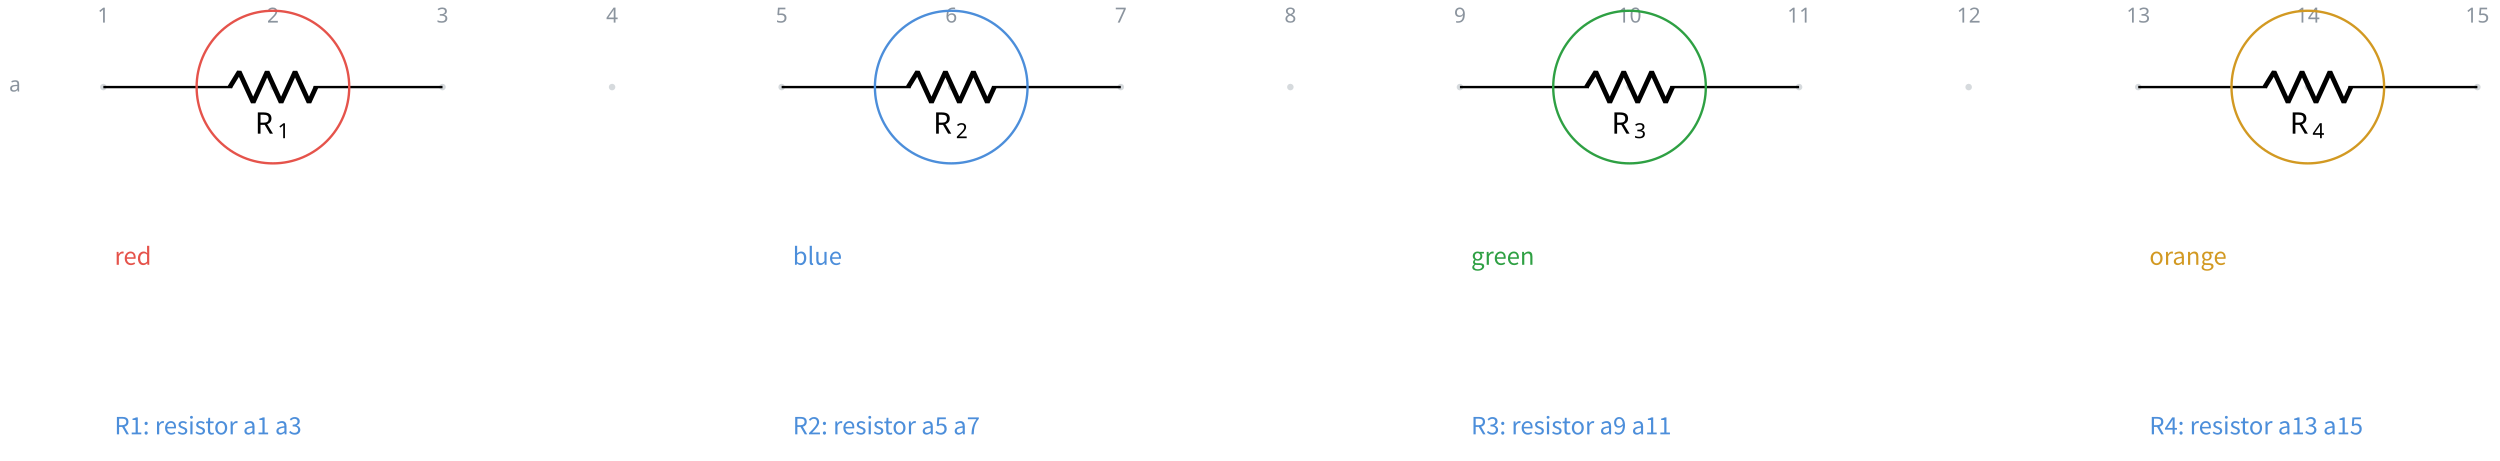
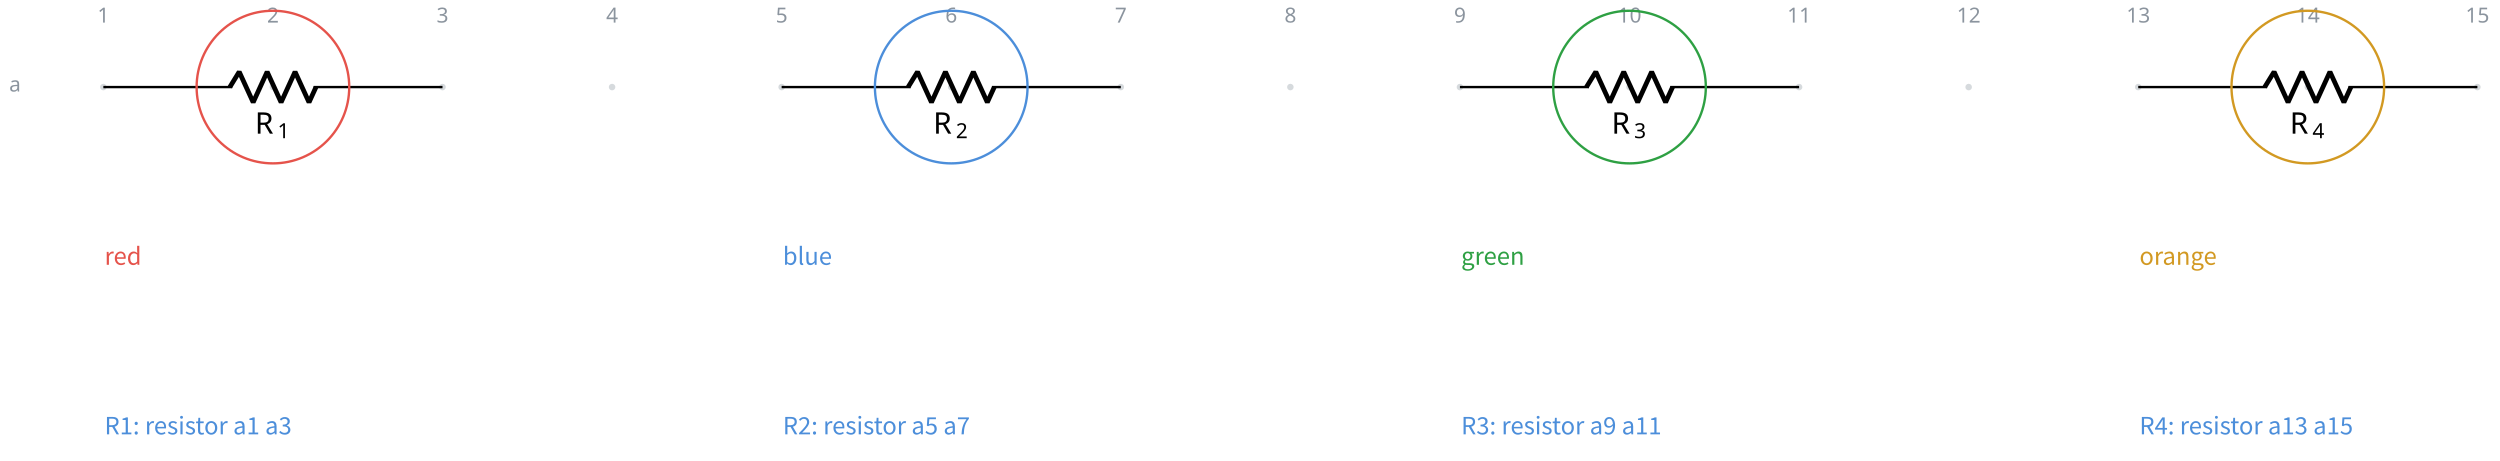
<svg xmlns="http://www.w3.org/2000/svg" fill="currentColor" width="1118.598" height="206.052" viewBox="-72 -72 838.948 154.539">
  <g stroke="currentColor" stroke-miterlimit="10" stroke-width=".8">
    <path fill="#8b949e" fill-opacity=".35" stroke="none" stroke-opacity=".35" d="M-36.218-42.781a1.1 1.1 0 1 0-2.2 0 1.1 1.1 0 0 0 2.2 0M20.688-42.781a1.1 1.1 0 1 0-2.2 0 1.1 1.1 0 0 0 2.2 0M77.593-42.781a1.1 1.1 0 1 0-2.2 0 1.1 1.1 0 0 0 2.2 0M134.499-42.781a1.1 1.1 0 1 0-2.2 0 1.1 1.1 0 0 0 2.2 0M191.404-42.781a1.1 1.1 0 1 0-2.2 0 1.1 1.1 0 0 0 2.2 0M248.31-42.781a1.1 1.1 0 1 0-2.2 0 1.1 1.1 0 0 0 2.2 0M305.215-42.781a1.1 1.1 0 1 0-2.2 0 1.1 1.1 0 0 0 2.2 0M362.12-42.781a1.1 1.1 0 1 0-2.2 0 1.1 1.1 0 0 0 2.2 0M419.026-42.781a1.1 1.1 0 1 0-2.2 0 1.1 1.1 0 0 0 2.2 0M475.932-42.781a1.1 1.1 0 1 0-2.2 0 1.1 1.1 0 0 0 2.2 0M532.837-42.781a1.1 1.1 0 1 0-2.2 0 1.1 1.1 0 0 0 2.2 0M589.743-42.781a1.1 1.1 0 1 0-2.2 0 1.1 1.1 0 0 0 2.2 0M646.648-42.781a1.1 1.1 0 1 0-2.2 0 1.1 1.1 0 0 0 2.2 0M703.554-42.781a1.1 1.1 0 1 0-2.2 0 1.1 1.1 0 0 0 2.2 0M760.46-42.781a1.1 1.1 0 1 0-2.2 0 1.1 1.1 0 0 0 2.2 0m-1.1 0" />
    <g fill="#8b949e" stroke="#8b949e">
      <text x="-37.318" y="-42.781" fill="#8b949e" stroke="none" font-family="cmr7" font-size="7" transform="translate(-1.993 -21.645)">1</text>
    </g>
    <g fill="#8b949e" stroke="#8b949e">
      <text x="-37.318" y="-42.781" fill="#8b949e" stroke="none" font-family="cmr7" font-size="7" transform="translate(54.912 -21.645)">2</text>
    </g>
    <g fill="#8b949e" stroke="#8b949e">
      <text x="-37.318" y="-42.781" fill="#8b949e" stroke="none" font-family="cmr7" font-size="7" transform="translate(111.818 -21.645)">3</text>
    </g>
    <g fill="#8b949e" stroke="#8b949e">
      <text x="-37.318" y="-42.781" fill="#8b949e" stroke="none" font-family="cmr7" font-size="7" transform="translate(168.723 -21.645)">4</text>
    </g>
    <g fill="#8b949e" stroke="#8b949e">
      <text x="-37.318" y="-42.781" fill="#8b949e" stroke="none" font-family="cmr7" font-size="7" transform="translate(225.629 -21.645)">5</text>
    </g>
    <g fill="#8b949e" stroke="#8b949e">
      <text x="-37.318" y="-42.781" fill="#8b949e" stroke="none" font-family="cmr7" font-size="7" transform="translate(282.534 -21.645)">6</text>
    </g>
    <g fill="#8b949e" stroke="#8b949e">
      <text x="-37.318" y="-42.781" fill="#8b949e" stroke="none" font-family="cmr7" font-size="7" transform="translate(339.44 -21.645)">7</text>
    </g>
    <g fill="#8b949e" stroke="#8b949e">
      <text x="-37.318" y="-42.781" fill="#8b949e" stroke="none" font-family="cmr7" font-size="7" transform="translate(396.345 -21.645)">8</text>
    </g>
    <g fill="#8b949e" stroke="#8b949e">
      <text x="-37.318" y="-42.781" fill="#8b949e" stroke="none" font-family="cmr7" font-size="7" transform="translate(453.25 -21.645)">9</text>
    </g>
    <g fill="#8b949e" stroke="#8b949e">
      <text x="-37.318" y="-42.781" fill="#8b949e" stroke="none" font-family="cmr7" font-size="7" transform="translate(508.163 -21.645)">10</text>
    </g>
    <g fill="#8b949e" stroke="#8b949e">
      <text x="-37.318" y="-42.781" fill="#8b949e" stroke="none" font-family="cmr7" font-size="7" transform="translate(565.069 -21.645)">11</text>
    </g>
    <g fill="#8b949e" stroke="#8b949e">
      <text x="-37.318" y="-42.781" fill="#8b949e" stroke="none" font-family="cmr7" font-size="7" transform="translate(621.974 -21.645)">12</text>
    </g>
    <g fill="#8b949e" stroke="#8b949e">
      <text x="-37.318" y="-42.781" fill="#8b949e" stroke="none" font-family="cmr7" font-size="7" transform="translate(678.88 -21.645)">13</text>
    </g>
    <g fill="#8b949e" stroke="#8b949e">
      <text x="-37.318" y="-42.781" fill="#8b949e" stroke="none" font-family="cmr7" font-size="7" transform="translate(735.785 -21.645)">14</text>
    </g>
    <g fill="#8b949e" stroke="#8b949e">
      <text x="-37.318" y="-42.781" fill="#8b949e" stroke="none" font-family="cmr7" font-size="7" transform="translate(792.69 -21.645)">15</text>
    </g>
    <g fill="#8b949e" stroke="#8b949e">
      <text x="-37.318" y="-42.781" fill="#8b949e" stroke="none" font-family="cmr7" font-size="7" transform="translate(-31.62 1.507)">a</text>
    </g>
    <path fill="none" d="M-37.318-42.781h.4m-.4 0H5.93m27.315 0h43.248m-.4 0h.4" />
    <g stroke-linejoin="bevel" stroke-width="1.6">
      <path fill="none" d="m5.13-42.781 3.143-5.122L12.96-37.66l4.686-10.243L22.33-37.66l4.685-10.243 4.686 10.243 2.343-5.121" />
    </g>
    <g stroke="none">
      <text x="-37.318" y="-42.781" font-family="cmmi10" font-size="10" transform="translate(50.866 15.648)">R</text>
      <text x="-29.725" y="-41.281" font-family="cmr7" font-size="7" transform="translate(50.866 15.648)">1</text>
    </g>
    <path fill="none" d="M190.304-42.781h.4m-.4 0h43.248m27.315 0h43.248m-.4 0h.4" />
    <g stroke-linejoin="bevel" stroke-width="1.6">
      <path fill="none" d="m232.752-42.781 3.143-5.122 4.686 10.243 4.686-10.243 4.686 10.243 4.685-10.243 4.686 10.243 2.343-5.121" />
    </g>
    <g stroke="none">
      <text x="-37.318" y="-42.781" font-family="cmmi10" font-size="10" transform="translate(278.488 15.648)">R</text>
      <text x="-29.725" y="-41.281" font-family="cmr7" font-size="7" transform="translate(278.488 15.648)">2</text>
    </g>
    <path fill="none" d="M417.926-42.781h.4m-.4 0h43.248m27.315 0h43.248m-.4 0h.4" />
    <g stroke-linejoin="bevel" stroke-width="1.6">
      <path fill="none" d="m460.374-42.781 3.143-5.122 4.686 10.243 4.686-10.243 4.685 10.243 4.686-10.243 4.686 10.243 2.343-5.121" />
    </g>
    <g stroke="none">
      <text x="-37.318" y="-42.781" font-family="cmmi10" font-size="10" transform="translate(506.11 15.648)">R</text>
      <text x="-29.725" y="-41.281" font-family="cmr7" font-size="7" transform="translate(506.11 15.648)">3</text>
    </g>
    <path fill="none" d="M645.548-42.781h.4m-.4 0h43.248m27.315 0h43.248m-.4 0h.4" />
    <g stroke-linejoin="bevel" stroke-width="1.6">
      <path fill="none" d="m687.996-42.781 3.143-5.122 4.686 10.243 4.686-10.243 4.685 10.243 4.686-10.243 4.686 10.243 2.343-5.121" />
    </g>
    <g stroke="none">
      <text x="-37.318" y="-42.781" font-family="cmmi10" font-size="10" transform="translate(733.732 15.648)">R</text>
      <text x="-29.725" y="-41.281" font-family="cmr7" font-size="7" transform="translate(733.732 15.648)">4</text>
    </g>
    <path fill="none" stroke="#e5534b" d="M45.195-42.781c0-14.143-11.465-25.608-25.607-25.608C5.445-68.389-6.02-56.924-6.02-42.78c0 14.142 11.465 25.607 25.608 25.607 14.142 0 25.607-11.465 25.607-25.607Zm-25.607 0" />
    <path fill="none" stroke="#4c8eda" d="M272.817-42.781c0-14.143-11.465-25.608-25.607-25.608-14.143 0-25.608 11.465-25.608 25.608 0 14.142 11.465 25.607 25.608 25.607 14.142 0 25.607-11.465 25.607-25.607Zm-25.607 0" />
    <path fill="none" stroke="#2ea043" d="M500.439-42.781c0-14.143-11.465-25.608-25.607-25.608-14.143 0-25.608 11.465-25.608 25.608 0 14.142 11.465 25.607 25.608 25.607 14.142 0 25.607-11.465 25.607-25.607Zm-25.607 0" />
    <path fill="none" stroke="#d29922" d="M728.061-42.781c0-14.143-11.465-25.608-25.607-25.608-14.143 0-25.608 11.465-25.608 25.608 0 14.142 11.465 25.607 25.608 25.607 14.142 0 25.607-11.465 25.607-25.607Zm-25.607 0" />
    <g>
-       <text x="-37.318" y="-42.781" fill="#e5534b" stroke="none" font-family="'Noto Sans CJK JP','Noto Sans JP','Hiragino Sans','Yu Gothic',sans-serif" font-size="8" transform="translate(3.733 59.639)">red</text>
+       <text x="-37.318" y="-42.781" fill="#e5534b" stroke="none" font-family="'Noto Sans CJK JP','Noto Sans JP','Hiragino Sans','Yu Gothic',sans-serif" font-size="8" transform="translate(.4 59.639)">red</text>
    </g>
    <g>
-       <text x="-37.318" y="-42.781" fill="#4c8eda" stroke="none" font-family="'Noto Sans CJK JP','Noto Sans JP','Hiragino Sans','Yu Gothic',sans-serif" font-size="8" transform="translate(231.355 59.639)">blue</text>
+       <text x="-37.318" y="-42.781" fill="#4c8eda" stroke="none" font-family="'Noto Sans CJK JP','Noto Sans JP','Hiragino Sans','Yu Gothic',sans-serif" font-size="8" transform="translate(228.022 59.639)">blue</text>
    </g>
    <g>
-       <text x="-37.318" y="-42.781" fill="#2ea043" stroke="none" font-family="'Noto Sans CJK JP','Noto Sans JP','Hiragino Sans','Yu Gothic',sans-serif" font-size="8" transform="translate(458.977 59.639)">green</text>
+       <text x="-37.318" y="-42.781" fill="#2ea043" stroke="none" font-family="'Noto Sans CJK JP','Noto Sans JP','Hiragino Sans','Yu Gothic',sans-serif" font-size="8" transform="translate(455.644 59.639)">green</text>
    </g>
    <g>
-       <text x="-37.318" y="-42.781" fill="#d29922" stroke="none" font-family="'Noto Sans CJK JP','Noto Sans JP','Hiragino Sans','Yu Gothic',sans-serif" font-size="8" transform="translate(686.599 59.639)">orange</text>
+       <text x="-37.318" y="-42.781" fill="#d29922" stroke="none" font-family="'Noto Sans CJK JP','Noto Sans JP','Hiragino Sans','Yu Gothic',sans-serif" font-size="8" transform="translate(683.266 59.639)">orange</text>
    </g>
    <g>
-       <text x="-37.318" y="-42.781" fill="#4c8eda" stroke="none" font-family="'Noto Sans CJK JP','Noto Sans JP','Hiragino Sans','Yu Gothic',sans-serif" font-size="8" transform="translate(3.733 116.544)">R1: resistor a1 a3</text>
+       <text x="-37.318" y="-42.781" fill="#4c8eda" stroke="none" font-family="'Noto Sans CJK JP','Noto Sans JP','Hiragino Sans','Yu Gothic',sans-serif" font-size="8" transform="translate(.4 116.544)">R1: resistor a1 a3</text>
    </g>
    <g>
-       <text x="-37.318" y="-42.781" fill="#4c8eda" stroke="none" font-family="'Noto Sans CJK JP','Noto Sans JP','Hiragino Sans','Yu Gothic',sans-serif" font-size="8" transform="translate(231.355 116.544)">R2: resistor a5 a7</text>
+       <text x="-37.318" y="-42.781" fill="#4c8eda" stroke="none" font-family="'Noto Sans CJK JP','Noto Sans JP','Hiragino Sans','Yu Gothic',sans-serif" font-size="8" transform="translate(228.022 116.544)">R2: resistor a5 a7</text>
    </g>
    <g>
-       <text x="-37.318" y="-42.781" fill="#4c8eda" stroke="none" font-family="'Noto Sans CJK JP','Noto Sans JP','Hiragino Sans','Yu Gothic',sans-serif" font-size="8" transform="translate(458.977 116.544)">R3: resistor a9 a11</text>
+       <text x="-37.318" y="-42.781" fill="#4c8eda" stroke="none" font-family="'Noto Sans CJK JP','Noto Sans JP','Hiragino Sans','Yu Gothic',sans-serif" font-size="8" transform="translate(455.644 116.544)">R3: resistor a9 a11</text>
    </g>
    <g>
-       <text x="-37.318" y="-42.781" fill="#4c8eda" stroke="none" font-family="'Noto Sans CJK JP','Noto Sans JP','Hiragino Sans','Yu Gothic',sans-serif" font-size="8" transform="translate(686.599 116.544)">R4: resistor a13 a15</text>
+       <text x="-37.318" y="-42.781" fill="#4c8eda" stroke="none" font-family="'Noto Sans CJK JP','Noto Sans JP','Hiragino Sans','Yu Gothic',sans-serif" font-size="8" transform="translate(683.266 116.544)">R4: resistor a13 a15</text>
    </g>
  </g>
</svg>
